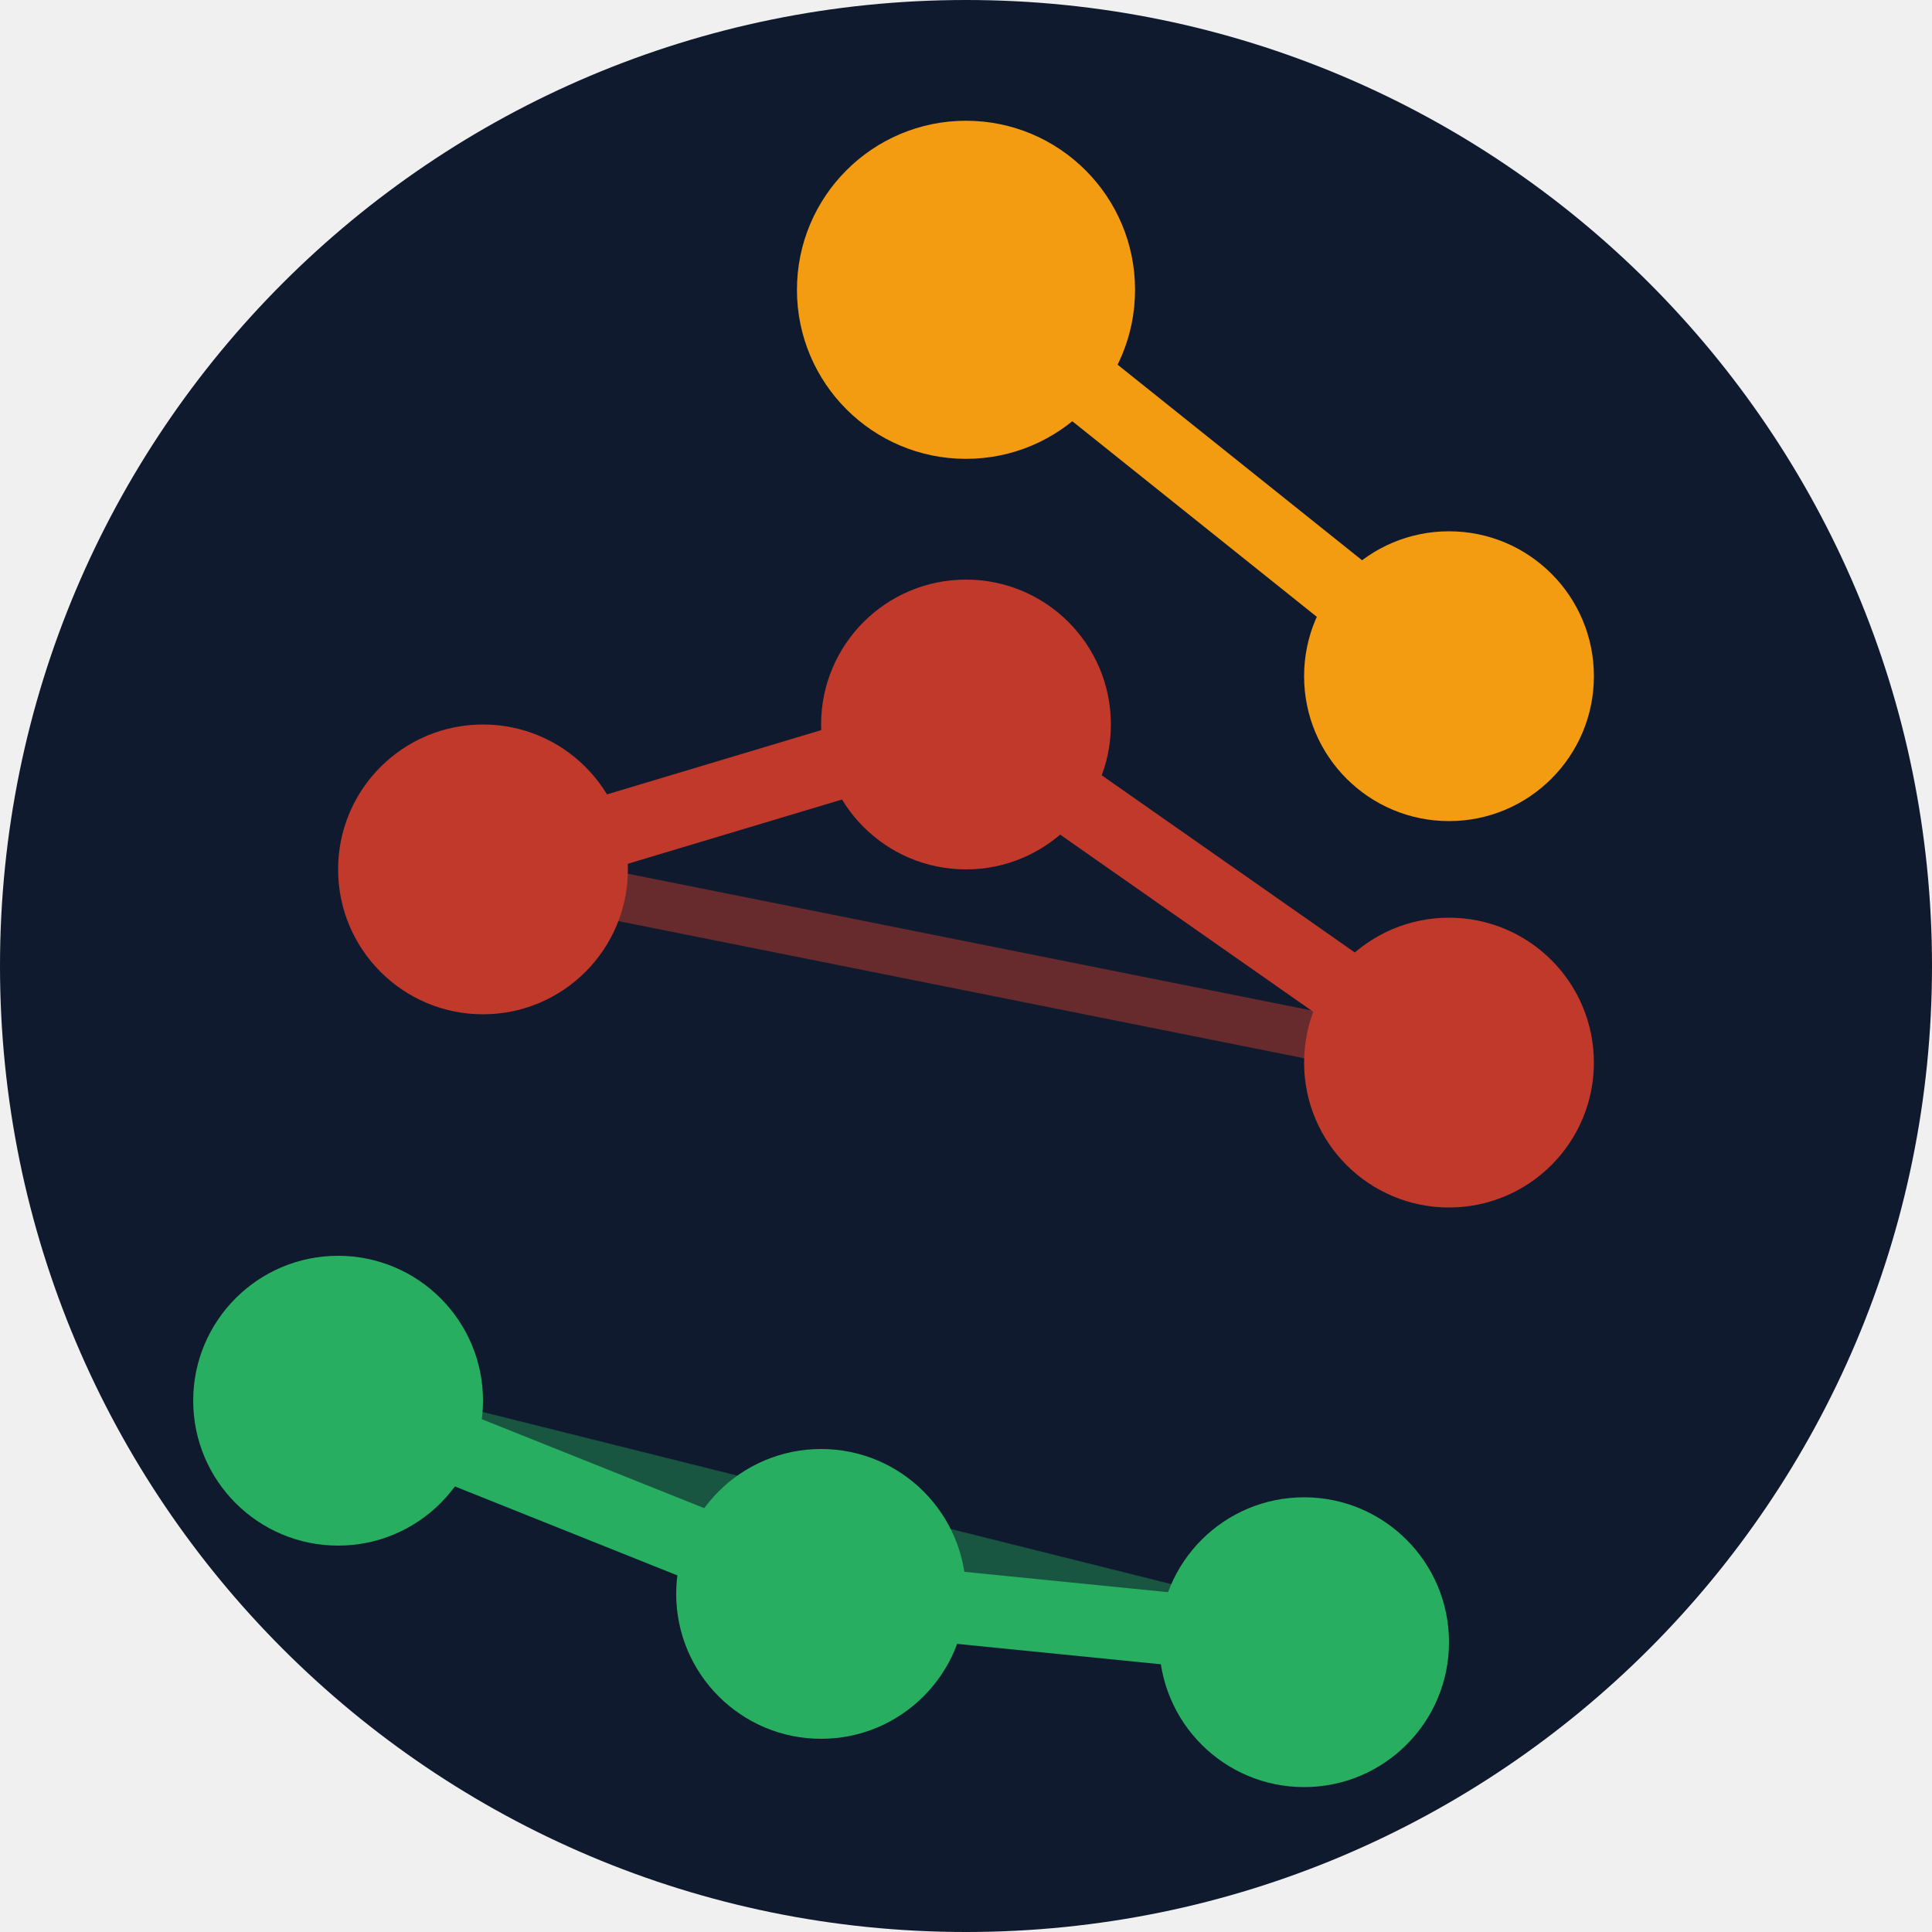
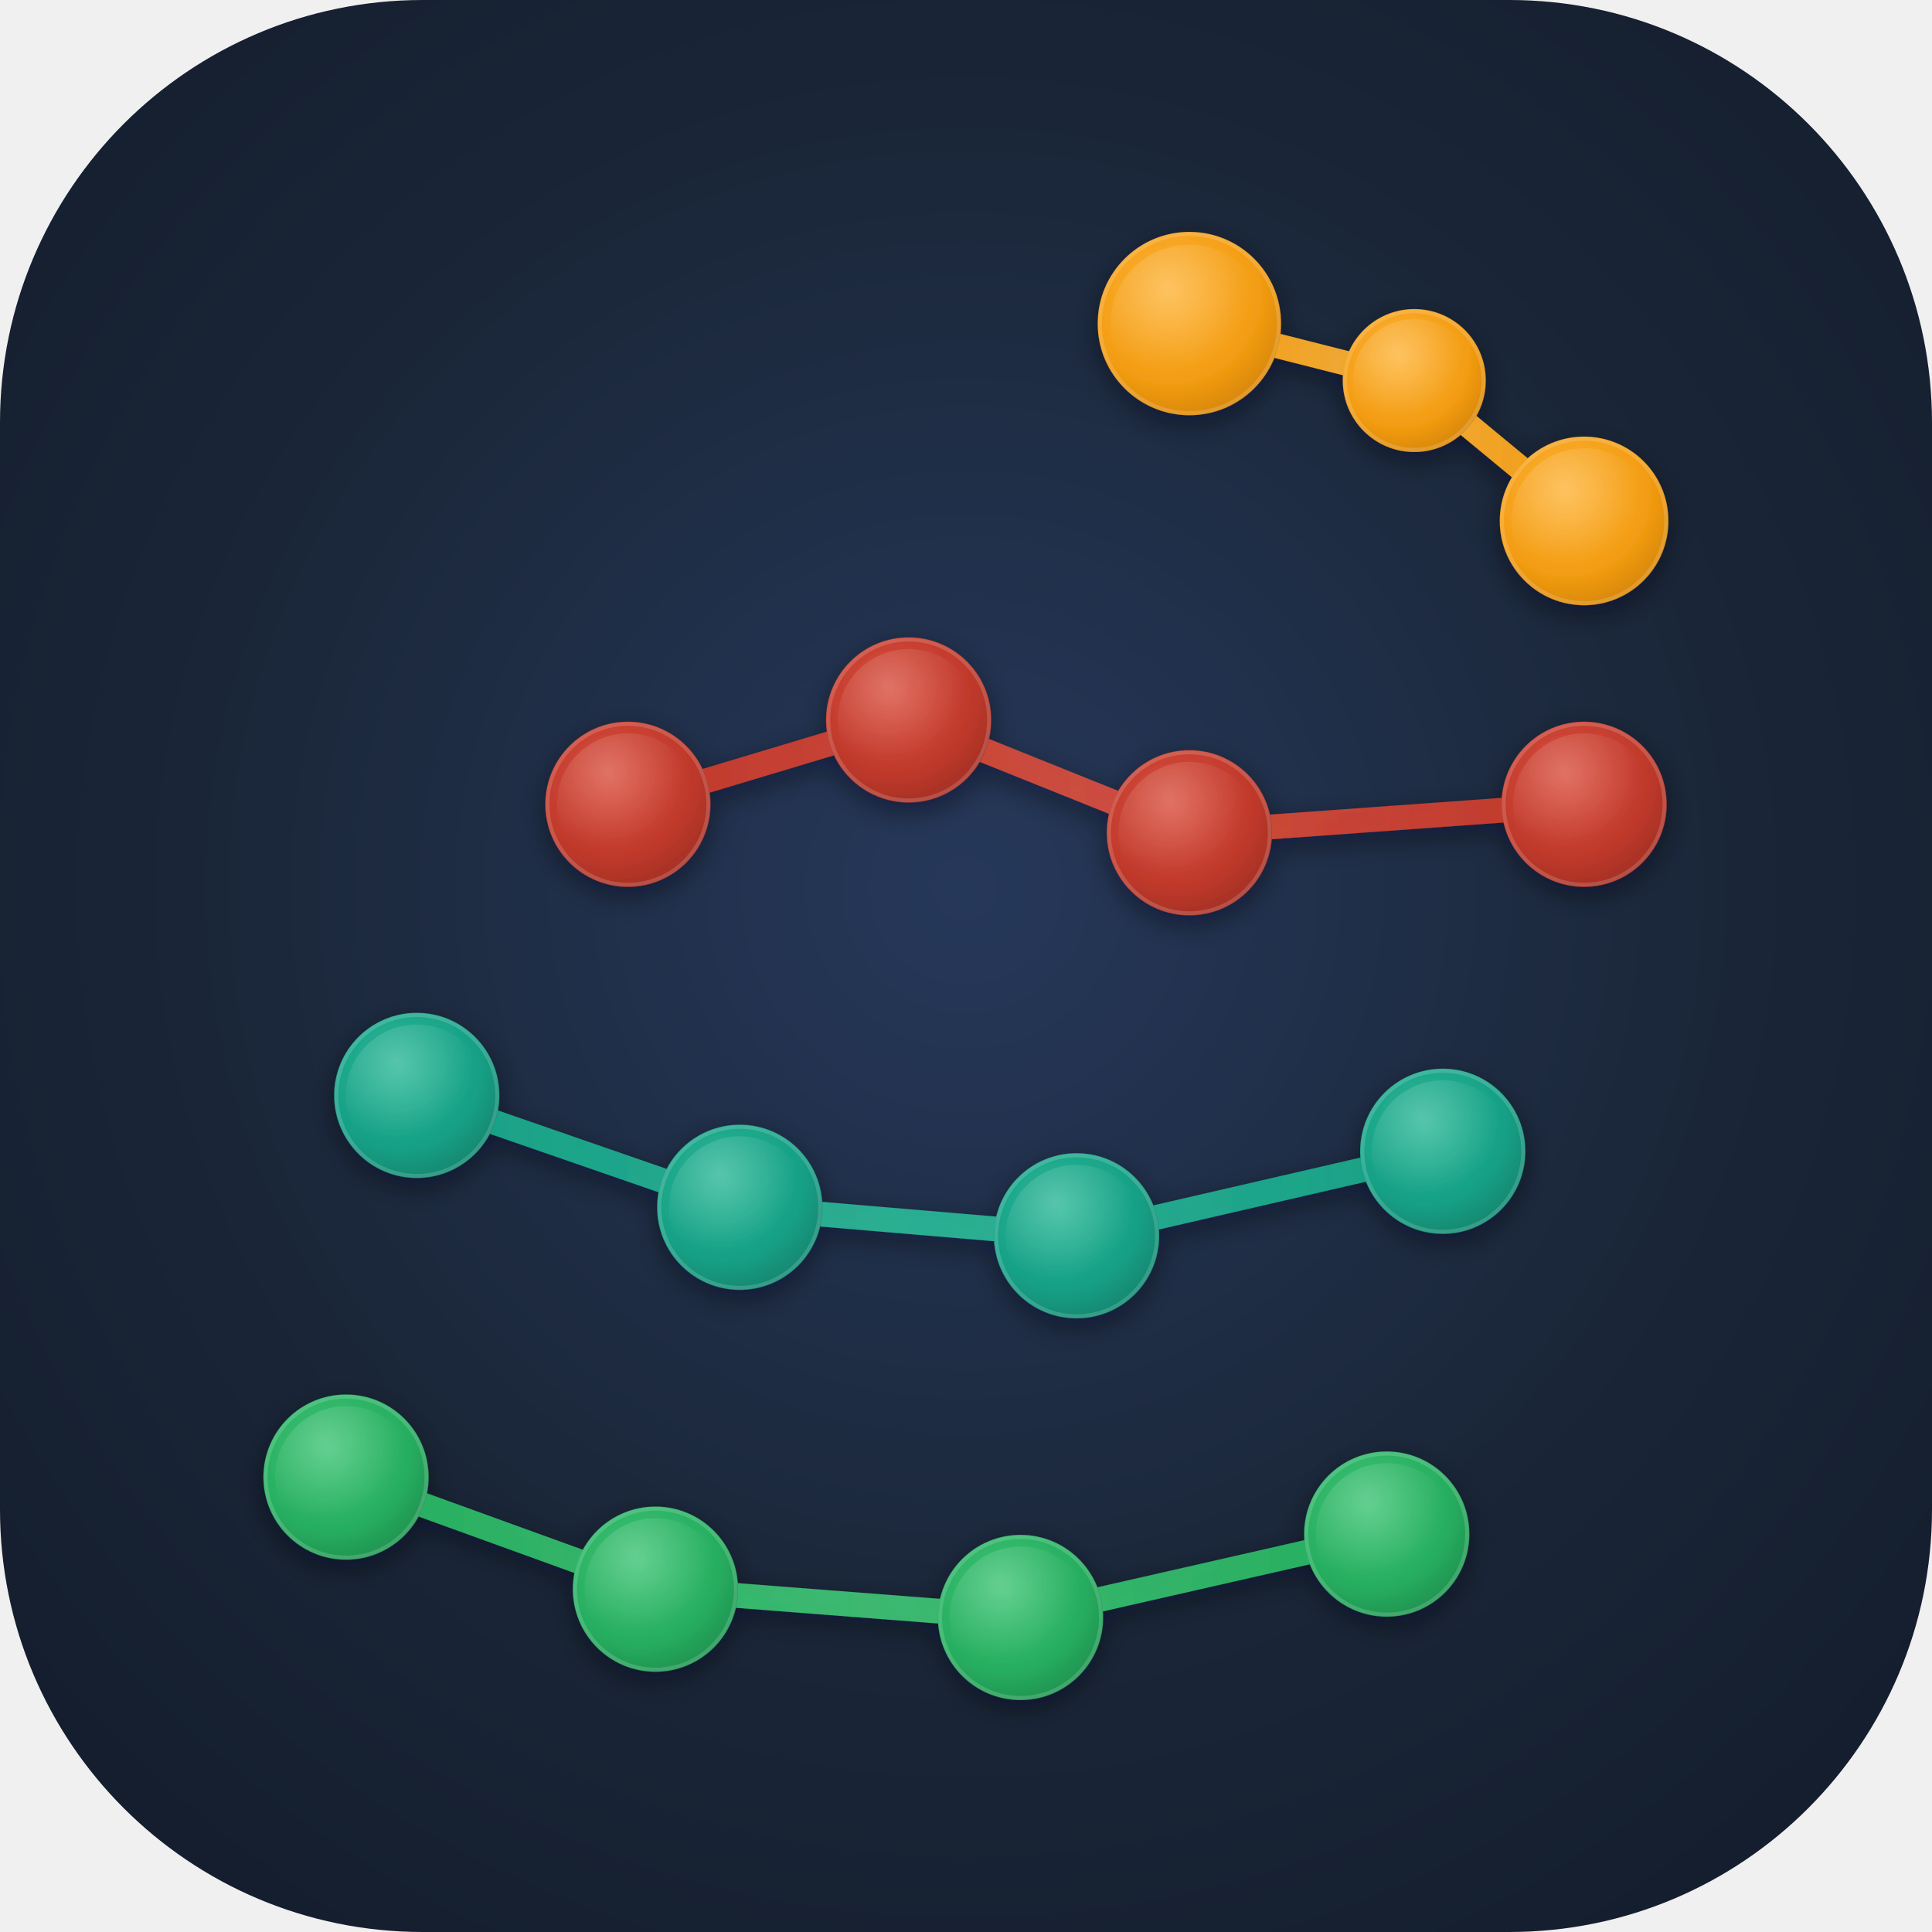
- <svg xmlns="http://www.w3.org/2000/svg" viewBox="0 0 40 40">
-   <circle cx="20" cy="20" r="20" fill="#0F1A2E" />
-   <circle cx="20" cy="6" r="3.5" fill="#F39C12" />
-   <circle cx="30" cy="14" r="3" fill="#F39C12" />
-   <line x1="20" y1="6" x2="30" y2="14" stroke="#F39C12" stroke-width="1.5" />
-   <circle cx="10" cy="18" r="3" fill="#C0392B" />
-   <circle cx="20" cy="15" r="3" fill="#C0392B" />
-   <circle cx="30" cy="22" r="3" fill="#C0392B" />
-   <line x1="10" y1="18" x2="20" y2="15" stroke="#C0392B" stroke-width="1.5" />
-   <line x1="20" y1="15" x2="30" y2="22" stroke="#C0392B" stroke-width="1.5" />
-   <line x1="10" y1="18" x2="30" y2="22" stroke="#C0392B" stroke-width="1" opacity=".5" />
-   <circle cx="7" cy="29" r="3" fill="#27AE60" />
-   <circle cx="17" cy="33" r="3" fill="#27AE60" />
-   <circle cx="27" cy="34" r="3" fill="#27AE60" />
-   <line x1="7" y1="29" x2="17" y2="33" stroke="#27AE60" stroke-width="1.5" />
-   <line x1="17" y1="33" x2="27" y2="34" stroke="#27AE60" stroke-width="1.5" />
-   <line x1="7" y1="29" x2="27" y2="34" stroke="#27AE60" stroke-width="1" opacity=".4" />
+ <svg xmlns="http://www.w3.org/2000/svg" viewBox="0 0 1024 1024" role="img" aria-label="Cameroun Connect Service">
+   <defs>
+     <radialGradient id="ny" cx="40%" cy="34%" r="80%">
+       <stop offset="0" stop-color="#FDB43A" />
+       <stop offset=".6" stop-color="#F39C12" />
+       <stop offset="1" stop-color="#C97C06" />
+     </radialGradient>
+     <linearGradient id="ly" x1="0" y1="0" x2="1" y2="0">
+       <stop offset="0" stop-color="#F39C12" />
+       <stop offset=".5" stop-color="#FDB43A" stop-opacity=".92" />
+       <stop offset="1" stop-color="#F39C12" />
+     </linearGradient>
+     <radialGradient id="nr" cx="40%" cy="34%" r="80%">
+       <stop offset="0" stop-color="#D9503F" />
+       <stop offset=".6" stop-color="#C0392B" />
+       <stop offset="1" stop-color="#962C21" />
+     </radialGradient>
+     <linearGradient id="lr" x1="0" y1="0" x2="1" y2="0">
+       <stop offset="0" stop-color="#C0392B" />
+       <stop offset=".5" stop-color="#D9503F" stop-opacity=".92" />
+       <stop offset="1" stop-color="#C0392B" />
+     </linearGradient>
+     <radialGradient id="nt" cx="40%" cy="34%" r="80%">
+       <stop offset="0" stop-color="#2DB898" />
+       <stop offset=".6" stop-color="#16A085" />
+       <stop offset="1" stop-color="#0F7A65" />
+     </radialGradient>
+     <linearGradient id="lt" x1="0" y1="0" x2="1" y2="0">
+       <stop offset="0" stop-color="#16A085" />
+       <stop offset=".5" stop-color="#2DB898" stop-opacity=".92" />
+       <stop offset="1" stop-color="#16A085" />
+     </linearGradient>
+     <radialGradient id="ng" cx="40%" cy="34%" r="80%">
+       <stop offset="0" stop-color="#3FC476" />
+       <stop offset=".6" stop-color="#27AE60" />
+       <stop offset="1" stop-color="#1C8549" />
+     </radialGradient>
+     <linearGradient id="lg" x1="0" y1="0" x2="1" y2="0">
+       <stop offset="0" stop-color="#27AE60" />
+       <stop offset=".5" stop-color="#3FC476" stop-opacity=".92" />
+       <stop offset="1" stop-color="#27AE60" />
+     </linearGradient>
+     <radialGradient id="hl" cx="35%" cy="25%" r="55%">
+       <stop offset="0" stop-color="#fff" stop-opacity=".2" />
+       <stop offset="1" stop-color="#fff" stop-opacity="0" />
+     </radialGradient>
+     <filter id="sh" x="-20%" y="-20%" width="140%" height="140%">
+       <feDropShadow dx="0" dy="4.6" stdDeviation="7.2" flood-color="#050A14" flood-opacity=".45" />
+     </filter>
+     <radialGradient id="bg" cx="50%" cy="46%" r="72%">
+       <stop offset="0" stop-color="#26385A" />
+       <stop offset=".55" stop-color="#1A2638" />
+       <stop offset="1" stop-color="#121B2B" />
+     </radialGradient>
+   </defs>
+   <rect width="1024" height="1024" rx="224" fill="url(#bg)" />
+   <g filter="url(#sh)">
+     <path d="M630.4 171.5 L749.6 201.7 L839.6 276.1" fill="none" stroke="url(#ly)" stroke-width="13.1" stroke-linecap="round" stroke-linejoin="round" />
+     <path d="M332.8 426.3 L481.6 381.6 L630.4 441.4 L839.6 426.3" fill="none" stroke="url(#lr)" stroke-width="13.1" stroke-linecap="round" stroke-linejoin="round" />
+     <path d="M220.9 580.6 L392.1 639.9 L570.6 655.0 L764.7 610.2" fill="none" stroke="url(#lt)" stroke-width="13.1" stroke-linecap="round" stroke-linejoin="round" />
+     <path d="M183.4 782.9 L347.4 842.3 L540.9 857.3 L735.0 813.1" fill="none" stroke="url(#lg)" stroke-width="13.1" stroke-linecap="round" stroke-linejoin="round" />
+     <circle cx="630.4" cy="171.5" r="48.6" fill="url(#ny)" />
+     <circle cx="630.4" cy="171.5" r="41.8" fill="url(#hl)" />
+     <circle cx="630.4" cy="171.5" r="47.4" fill="none" stroke="#fff" stroke-opacity=".16" stroke-width="2" />
+     <circle cx="749.6" cy="201.7" r="37.9" fill="url(#ny)" />
+     <circle cx="749.6" cy="201.7" r="32.6" fill="url(#hl)" />
+     <circle cx="749.6" cy="201.7" r="36.7" fill="none" stroke="#fff" stroke-opacity=".16" stroke-width="2" />
+     <circle cx="839.6" cy="276.1" r="44.7" fill="url(#ny)" />
+     <circle cx="839.6" cy="276.1" r="38.5" fill="url(#hl)" />
+     <circle cx="839.6" cy="276.1" r="43.5" fill="none" stroke="#fff" stroke-opacity=".16" stroke-width="2" />
+     <circle cx="332.8" cy="426.3" r="43.8" fill="url(#nr)" />
+     <circle cx="332.8" cy="426.3" r="37.6" fill="url(#hl)" />
+     <circle cx="332.8" cy="426.3" r="42.6" fill="none" stroke="#fff" stroke-opacity=".16" stroke-width="2" />
+     <circle cx="481.6" cy="381.6" r="43.8" fill="url(#nr)" />
+     <circle cx="481.6" cy="381.6" r="37.6" fill="url(#hl)" />
+     <circle cx="481.6" cy="381.6" r="42.6" fill="none" stroke="#fff" stroke-opacity=".16" stroke-width="2" />
+     <circle cx="630.4" cy="441.4" r="43.8" fill="url(#nr)" />
+     <circle cx="630.4" cy="441.4" r="37.6" fill="url(#hl)" />
+     <circle cx="630.4" cy="441.4" r="42.6" fill="none" stroke="#fff" stroke-opacity=".16" stroke-width="2" />
+     <circle cx="839.6" cy="426.3" r="43.8" fill="url(#nr)" />
+     <circle cx="839.6" cy="426.3" r="37.6" fill="url(#hl)" />
+     <circle cx="839.6" cy="426.3" r="42.6" fill="none" stroke="#fff" stroke-opacity=".16" stroke-width="2" />
+     <circle cx="220.9" cy="580.6" r="43.8" fill="url(#nt)" />
+     <circle cx="220.9" cy="580.6" r="37.6" fill="url(#hl)" />
+     <circle cx="220.9" cy="580.6" r="42.6" fill="none" stroke="#fff" stroke-opacity=".16" stroke-width="2" />
+     <circle cx="392.1" cy="639.9" r="43.8" fill="url(#nt)" />
+     <circle cx="392.1" cy="639.9" r="37.6" fill="url(#hl)" />
+     <circle cx="392.1" cy="639.9" r="42.6" fill="none" stroke="#fff" stroke-opacity=".16" stroke-width="2" />
+     <circle cx="570.6" cy="655.0" r="43.8" fill="url(#nt)" />
+     <circle cx="570.6" cy="655.0" r="37.6" fill="url(#hl)" />
+     <circle cx="570.6" cy="655.0" r="42.6" fill="none" stroke="#fff" stroke-opacity=".16" stroke-width="2" />
+     <circle cx="764.7" cy="610.2" r="43.8" fill="url(#nt)" />
+     <circle cx="764.7" cy="610.2" r="37.6" fill="url(#hl)" />
+     <circle cx="764.7" cy="610.2" r="42.6" fill="none" stroke="#fff" stroke-opacity=".16" stroke-width="2" />
+     <circle cx="183.4" cy="782.9" r="43.8" fill="url(#ng)" />
+     <circle cx="183.4" cy="782.9" r="37.6" fill="url(#hl)" />
+     <circle cx="183.4" cy="782.9" r="42.6" fill="none" stroke="#fff" stroke-opacity=".16" stroke-width="2" />
+     <circle cx="347.4" cy="842.3" r="43.8" fill="url(#ng)" />
+     <circle cx="347.4" cy="842.3" r="37.6" fill="url(#hl)" />
+     <circle cx="347.4" cy="842.3" r="42.6" fill="none" stroke="#fff" stroke-opacity=".16" stroke-width="2" />
+     <circle cx="540.9" cy="857.3" r="43.8" fill="url(#ng)" />
+     <circle cx="540.9" cy="857.3" r="37.6" fill="url(#hl)" />
+     <circle cx="540.9" cy="857.3" r="42.6" fill="none" stroke="#fff" stroke-opacity=".16" stroke-width="2" />
+     <circle cx="735.0" cy="813.1" r="43.8" fill="url(#ng)" />
+     <circle cx="735.0" cy="813.1" r="37.6" fill="url(#hl)" />
+     <circle cx="735.0" cy="813.1" r="42.6" fill="none" stroke="#fff" stroke-opacity=".16" stroke-width="2" />
+   </g>
</svg>
